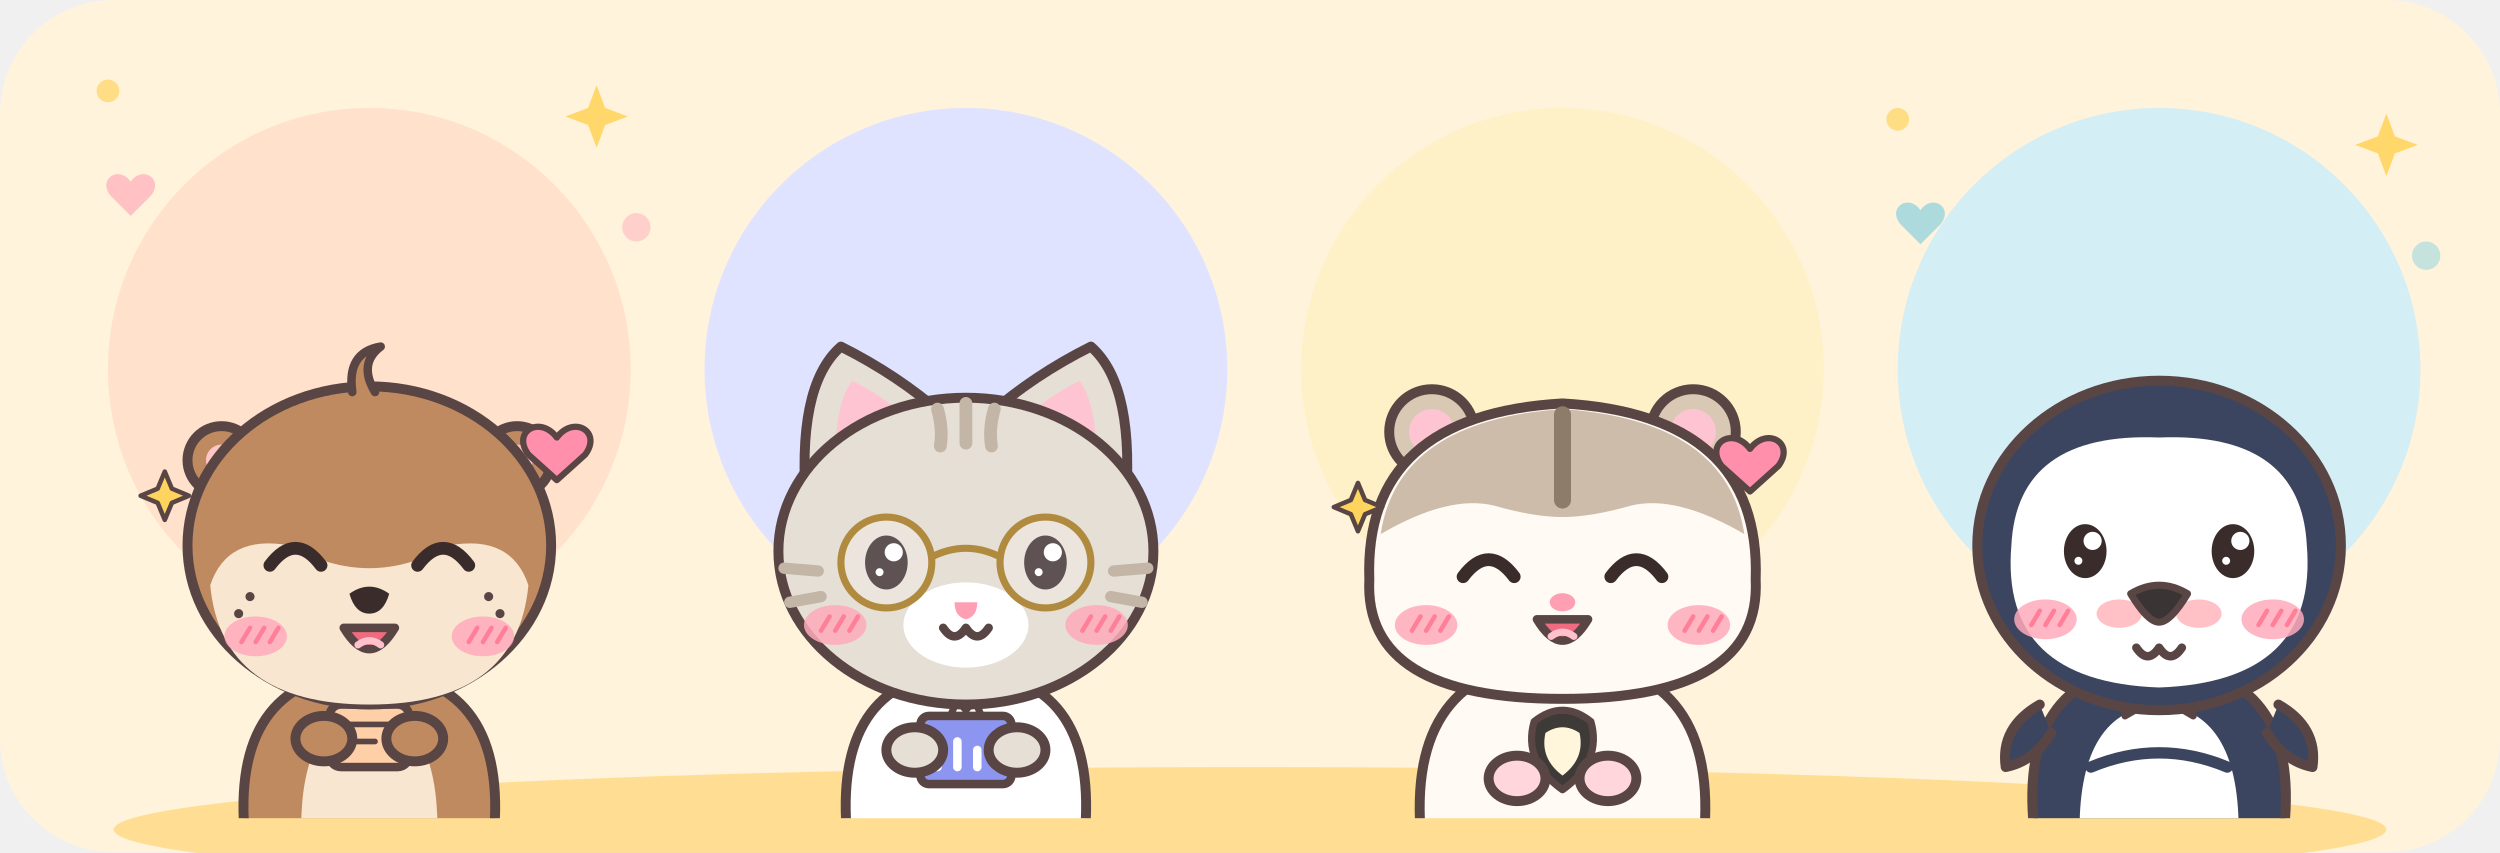
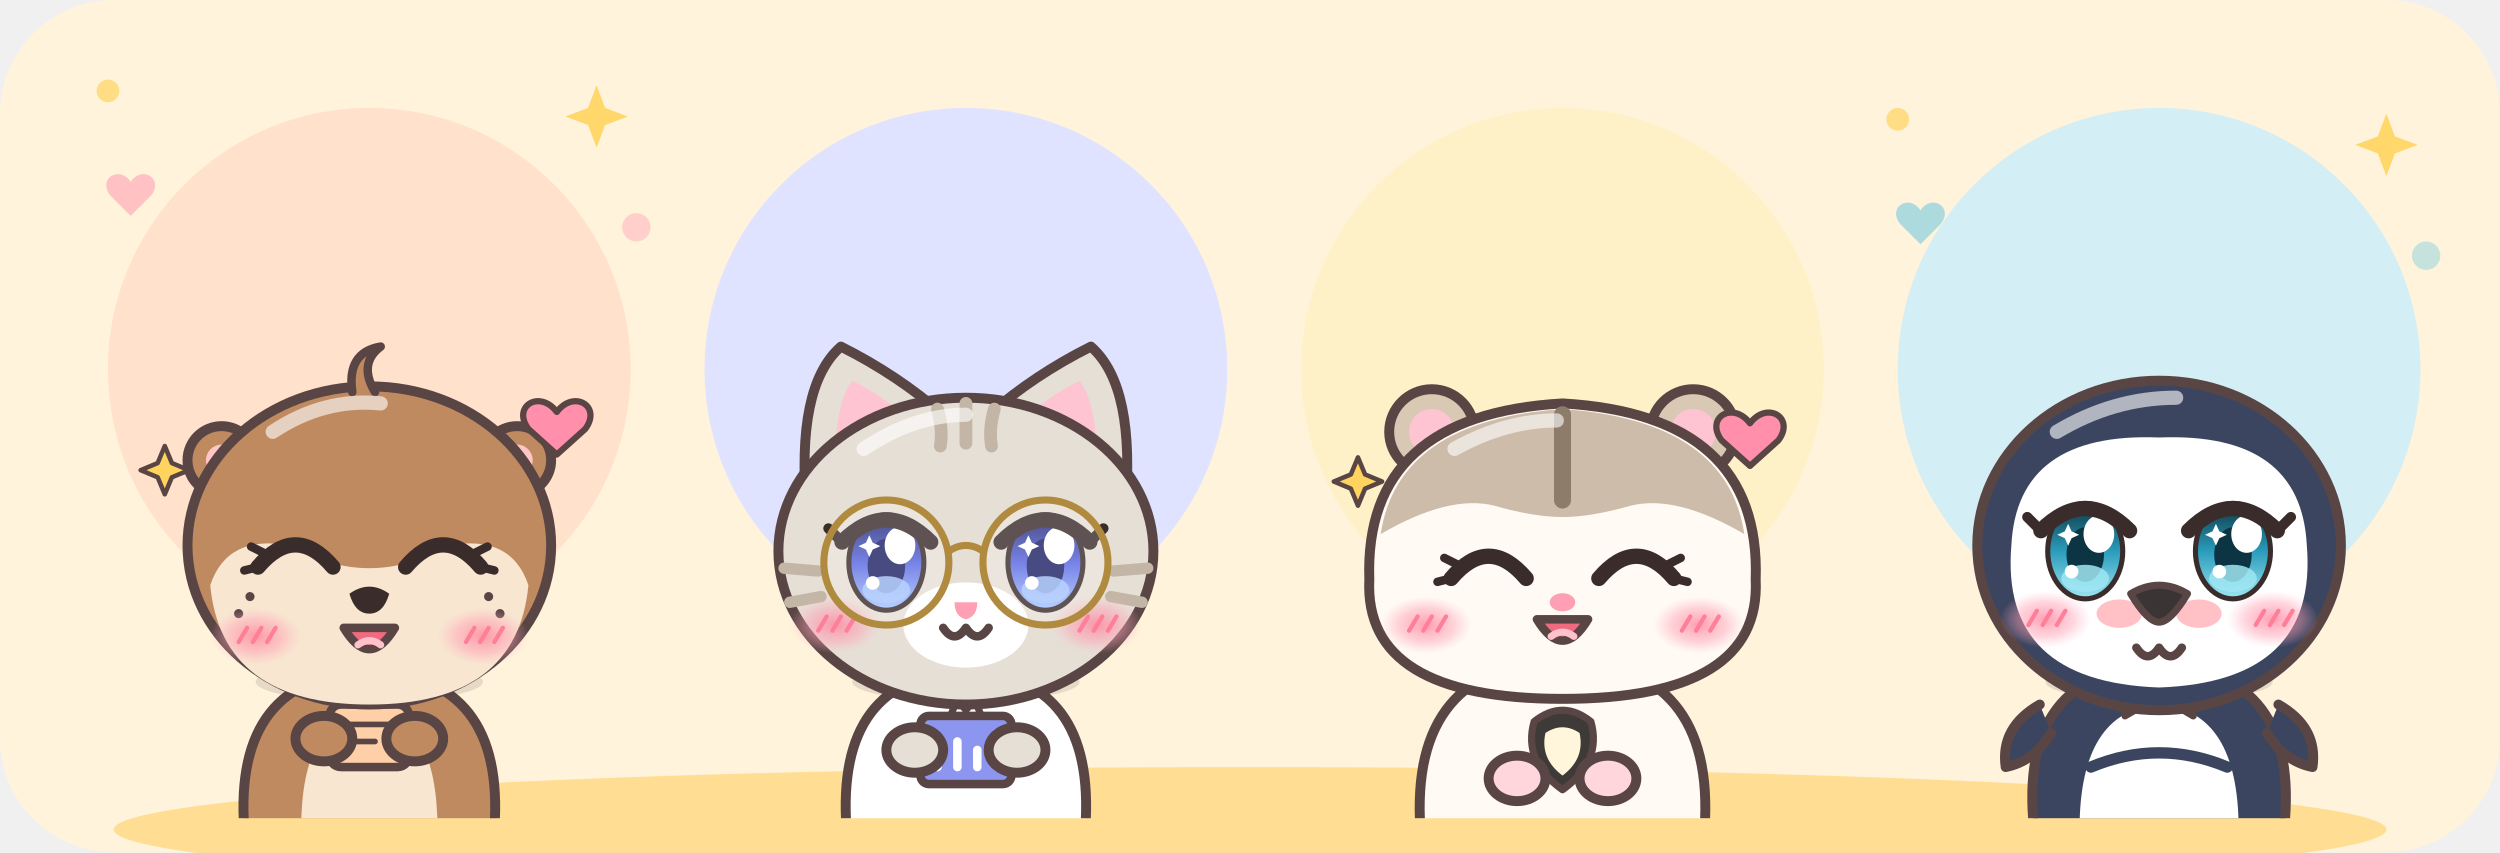
<svg xmlns="http://www.w3.org/2000/svg" viewBox="0 0 880 300" role="img" aria-label="RonToの4匹のキャラクター">
  <rect width="880" height="300" rx="40" fill="#fff3dc" />
  <ellipse cx="440" cy="292" rx="400" ry="22" fill="#ffc94a" opacity="0.5" />
  <g transform="translate(10 0)">
    <path d="M200 30 l3 8 8 3 -8 3 -3 8 -3 -8 -8 -3 8 -3z" fill="#ffd45e" opacity="0.9" />
    <path d="M36 64 c-4 -6 -12 -1 -7 5 l7 7 7 -7 c5 -6 -3 -11 -7 -5z" fill="#ff8fab" opacity="0.5" />
    <circle cx="214" cy="80" r="5" fill="#ff8fab" opacity="0.35" />
    <circle cx="28" cy="32" r="4" fill="#ffd45e" opacity="0.7" />
  </g>
  <g transform="translate(640 10)">
    <path d="M200 30 l3 8 8 3 -8 3 -3 8 -3 -8 -8 -3 8 -3z" fill="#ffd45e" opacity="0.9" />
    <path d="M36 64 c-4 -6 -12 -1 -7 5 l7 7 7 -7 c5 -6 -3 -11 -7 -5z" fill="#5cc3dd" opacity="0.5" />
    <circle cx="214" cy="80" r="5" fill="#5cc3dd" opacity="0.35" />
    <circle cx="28" cy="32" r="4" fill="#ffd45e" opacity="0.7" />
  </g>
  <circle cx="130" cy="130" r="92" fill="#ffe1cc" />
  <svg x="30" y="88" width="200" height="200" viewBox="0 0 200 200" overflow="hidden">
+     <defs>
+       <linearGradient id="otter-iris" x1="0" y1="0" x2="0" y2="1">
+         <stop offset="0" stop-color="#4a2412" />
+         <stop offset="0.5" stop-color="#c0642a" />
+         <stop offset="1" stop-color="#ffc27a" />
+       </linearGradient>
+       <radialGradient id="otter-blush">
+         <stop offset="0" stop-color="#ff7d9a" stop-opacity="0.75" />
+         <stop offset="0.6" stop-color="#ff9fb4" stop-opacity="0.45" />
+         <stop offset="1" stop-color="#ffb3c4" stop-opacity="0" />
+       </radialGradient>
+     </defs>
    <path d="M56 204 Q52 150 100 148 Q148 150 144 204 Z" fill="#c08a60" stroke="#5a4545" stroke-width="3.5" stroke-linejoin="round" stroke-linecap="round" />
    <path d="M76 204 Q76 164 100 162 Q124 164 124 204 Z" fill="#f8e6d0" />
    <rect x="86" y="160" width="28" height="22" rx="4" fill="#ffd0a8" stroke="#5a4545" stroke-width="3" stroke-linejoin="round" stroke-linecap="round" />
    <path d="M92 167 h16 M92 173 h10" stroke="#5a4545" stroke-width="2" stroke-linecap="round" />
    <ellipse cx="84" cy="172" rx="10" ry="8" fill="#c08a60" stroke="#5a4545" stroke-width="3.5" stroke-linejoin="round" stroke-linecap="round" />
    <ellipse cx="116" cy="172" rx="10" ry="8" fill="#c08a60" stroke="#5a4545" stroke-width="3.5" stroke-linejoin="round" stroke-linecap="round" />
+     <ellipse cx="100" cy="152" rx="40" ry="7" fill="#3b2c2c" opacity="0.13" />
    <circle cx="48" cy="74" r="12" fill="#c08a60" stroke="#5a4545" stroke-width="3.5" stroke-linejoin="round" stroke-linecap="round" />
    <circle cx="152" cy="74" r="12" fill="#c08a60" stroke="#5a4545" stroke-width="3.5" stroke-linejoin="round" stroke-linecap="round" />
    <circle cx="48" cy="74" r="5.5" fill="#ffc6c6" />
    <circle cx="152" cy="74" r="5.5" fill="#ffc6c6" />
    <ellipse cx="100" cy="104" rx="64" ry="56" fill="#c08a60" stroke="#5a4545" stroke-width="3.5" stroke-linejoin="round" stroke-linecap="round" />
    <path d="M44 118 Q48 160 100 160 Q152 160 156 118 Q150 100 128 104 Q114 112 100 112 Q86 112 72 104 Q50 100 44 118 Z" fill="#f8e6d0" />
    <path d="M94 50 q-2 -14 10 -16 q-8 6 -2 16" fill="#c08a60" stroke="#5a4545" stroke-width="3" stroke-linejoin="round" stroke-linecap="round" />
    <path d="M93 121 q7 -5 14 0 q-2 7 -7 7 q-5 0 -7 -7z" fill="#3b2c2c" />
    <circle cx="58" cy="122" r="1.6" fill="#5a4545" />
    <circle cx="54" cy="128" r="1.6" fill="#5a4545" />
    <circle cx="142" cy="122" r="1.6" fill="#5a4545" />
    <circle cx="146" cy="128" r="1.6" fill="#5a4545" />
-     <ellipse cx="60" cy="136" rx="11" ry="7" fill="#ffaabb" opacity="0.85" />
-     <path d="M55 138 l3 -5 M60 138 l3 -5 M65 138 l3 -5" stroke="#ff7f99" stroke-width="1.6" stroke-linecap="round" />
-     <ellipse cx="140" cy="136" rx="11" ry="7" fill="#ffaabb" opacity="0.85" />
-     <path d="M135 138 l3 -5 M140 138 l3 -5 M145 138 l3 -5" stroke="#ff7f99" stroke-width="1.6" stroke-linecap="round" />
-     <path d="M65 111 Q74 99 83 111" fill="none" stroke="#3b2c2c" stroke-width="4.5" stroke-linecap="round" stroke-linejoin="round" />
-     <path d="M117 111 Q126 99 135 111" fill="none" stroke="#3b2c2c" stroke-width="4.5" stroke-linecap="round" stroke-linejoin="round" />
+     <path d="M66 64 Q84 52 104 54" fill="none" stroke="#fff" stroke-opacity="0.6" stroke-width="5" stroke-linecap="round" />
+     <ellipse cx="60" cy="136" rx="16" ry="10" fill="url(#otter-blush)" />
+     <path d="M54 138 l3 -5 M59 138 l3 -5 M64 138 l3 -5" stroke="#ff7f99" stroke-width="1.5" stroke-linecap="round" />
+     <ellipse cx="140" cy="136" rx="16" ry="10" fill="url(#otter-blush)" />
+     <path d="M134 138 l3 -5 M139 138 l3 -5 M144 138 l3 -5" stroke="#ff7f99" stroke-width="1.5" stroke-linecap="round" />
+     <g transform="translate(74 108) scale(1.2) translate(-74 -108)">
+       <path d="M63 111 Q74 98 85 111" fill="none" stroke="#3b2c2c" stroke-width="4.5" stroke-linecap="round" stroke-linejoin="round" />
+       <path d="M63 111 l-4 1 M65 107 l-4 -2" fill="none" stroke="#3b2c2c" stroke-width="2.5" stroke-linecap="round" stroke-linejoin="round" />
+     </g>
+     <g transform="translate(126 108) scale(1.2) translate(-126 -108)">
+       <path d="M115 111 Q126 98 137 111" fill="none" stroke="#3b2c2c" stroke-width="4.5" stroke-linecap="round" stroke-linejoin="round" />
+       <path d="M137 111 l4 1 M135 107 l4 -2" fill="none" stroke="#3b2c2c" stroke-width="2.5" stroke-linecap="round" stroke-linejoin="round" />
+     </g>
    <path d="M91 133 Q100 148 109 133 Z" fill="#f06a80" stroke="#5a4545" stroke-width="3" stroke-linecap="round" stroke-linejoin="round" />
    <path d="M96 139 Q100 136 104 139" fill="none" stroke="#ffc2cc" stroke-width="2.5" stroke-linecap="round" />
-     <path d="M166 66 c-6 -8 -16 -2 -10 6 l10 9 10 -9 c6 -8 -4 -14 -10 -6z" fill="#ff8fab" stroke="#5a4545" stroke-width="2.2" stroke-linejoin="round" />
-     <path d="M28 78 l2.5 6 6 2.5 -6 2.5 -2.5 6 -2.5 -6 -6 -2.5 6 -2.5z" fill="#ffd45e" stroke="#5a4545" stroke-width="1.6" stroke-linejoin="round" />
+     <path d="M166 57 c-6 -8 -16 -2 -10 6 l10 9 10 -9 c6 -8 -4 -14 -10 -6z" fill="#ff8fab" stroke="#5a4545" stroke-width="2.2" stroke-linejoin="round" />
+     <path d="M28 69 l2.5 6 6 2.5 -6 2.5 -2.5 6 -2.5 -6 -6 -2.5 6 -2.5z" fill="#ffd45e" stroke="#5a4545" stroke-width="1.6" stroke-linejoin="round" />
  </svg>
  <circle cx="340" cy="130" r="92" fill="#dfe3ff" />
  <svg x="240" y="88" width="200" height="200" viewBox="0 0 200 200" overflow="hidden">
+     <defs>
+       <linearGradient id="munchkin-iris" x1="0" y1="0" x2="0" y2="1">
+         <stop offset="0" stop-color="#1e2366" />
+         <stop offset="0.5" stop-color="#5866e0" />
+         <stop offset="1" stop-color="#a9c8ff" />
+       </linearGradient>
+       <radialGradient id="munchkin-blush">
+         <stop offset="0" stop-color="#ff7d9a" stop-opacity="0.75" />
+         <stop offset="0.6" stop-color="#ff9fb4" stop-opacity="0.45" />
+         <stop offset="1" stop-color="#ffb3c4" stop-opacity="0" />
+       </radialGradient>
+     </defs>
    <path d="M58 204 Q54 150 100 148 Q146 150 142 204 Z" fill="#fff" stroke="#5a4545" stroke-width="3.5" stroke-linejoin="round" stroke-linecap="round" />
    <path d="M100 150 L90 176 M100 150 L110 176" stroke="#5a4545" stroke-width="2.5" stroke-linecap="round" />
    <path d="M92 152 L100 162 L108 152 Z" fill="#8c96f0" stroke="#5a4545" stroke-width="2.5" stroke-linejoin="round" stroke-linecap="round" />
    <rect x="84" y="164" width="32" height="24" rx="3" fill="#8c96f0" stroke="#5a4545" stroke-width="3" stroke-linejoin="round" stroke-linecap="round" />
    <path d="M90 182 v-5 M97 182 v-9 M104 182 v-6 M111 182 v-12" stroke="#fff" stroke-width="3" stroke-linecap="round" />
    <ellipse cx="82" cy="176" rx="10" ry="8" fill="#e6dfd6" stroke="#5a4545" stroke-width="3.5" stroke-linejoin="round" stroke-linecap="round" />
    <ellipse cx="118" cy="176" rx="10" ry="8" fill="#e6dfd6" stroke="#5a4545" stroke-width="3.5" stroke-linejoin="round" stroke-linecap="round" />
+     <ellipse cx="100" cy="152" rx="40" ry="7" fill="#3b2c2c" opacity="0.13" />
    <path d="M44 92 Q40 48 56 34 Q76 44 92 58 Z" fill="#e6dfd6" stroke="#5a4545" stroke-width="3.5" stroke-linejoin="round" stroke-linecap="round" />
    <path d="M156 92 Q160 48 144 34 Q124 44 108 58 Z" fill="#e6dfd6" stroke="#5a4545" stroke-width="3.5" stroke-linejoin="round" stroke-linecap="round" />
    <path d="M54 74 Q54 54 60 46 Q72 52 80 60 Z M146 74 Q146 54 140 46 Q128 52 120 60 Z" fill="#ffc4d2" />
    <ellipse cx="100" cy="106" rx="66" ry="54" fill="#e6dfd6" stroke="#5a4545" stroke-width="3.5" stroke-linejoin="round" stroke-linecap="round" />
    <path d="M90 56 q2 7 1 13 M100 54 v14 M110 56 q-2 7 -1 13" stroke="#c4b6a6" stroke-width="4.5" stroke-linecap="round" fill="none" />
    <path d="M36 112 l12 1 M38 124 l11 -2 M164 112 l-12 1 M162 124 l-11 -2" stroke="#c4b6a6" stroke-width="4" stroke-linecap="round" />
    <ellipse cx="100" cy="132" rx="22" ry="15" fill="#fff" />
    <path d="M96 124 h8 q0 5 -4 6 q-4 -1 -4 -6z" fill="#ff9fb4" />
-     <ellipse cx="54" cy="132" rx="11" ry="7" fill="#ffaabb" opacity="0.85" />
-     <path d="M49 134 l3 -5 M54 134 l3 -5 M59 134 l3 -5" stroke="#ff7f99" stroke-width="1.6" stroke-linecap="round" />
-     <ellipse cx="146" cy="132" rx="11" ry="7" fill="#ffaabb" opacity="0.85" />
-     <path d="M141 134 l3 -5 M146 134 l3 -5 M151 134 l3 -5" stroke="#ff7f99" stroke-width="1.6" stroke-linecap="round" />
-     <ellipse cx="72" cy="110" rx="7.5" ry="9.5" fill="#3b2c2c" />
-     <circle cx="74.6" cy="106.4" r="3.2" fill="#fff" />
-     <circle cx="69.6" cy="113.4" r="1.4" fill="#fff" />
-     <ellipse cx="128" cy="110" rx="7.5" ry="9.5" fill="#3b2c2c" />
-     <circle cx="130.6" cy="106.4" r="3.2" fill="#fff" />
-     <circle cx="125.6" cy="113.4" r="1.4" fill="#fff" />
+     <path d="M64 70 Q82 58 100 58" fill="none" stroke="#fff" stroke-opacity="0.6" stroke-width="5" stroke-linecap="round" />
+     <ellipse cx="54" cy="132" rx="16" ry="10" fill="url(#munchkin-blush)" />
+     <path d="M48 134 l3 -5 M53 134 l3 -5 M58 134 l3 -5" stroke="#ff7f99" stroke-width="1.5" stroke-linecap="round" />
+     <ellipse cx="146" cy="132" rx="16" ry="10" fill="url(#munchkin-blush)" />
+     <path d="M140 134 l3 -5 M145 134 l3 -5 M150 134 l3 -5" stroke="#ff7f99" stroke-width="1.5" stroke-linecap="round" />
+     <g transform="translate(72 110) scale(1.2) translate(-72 -110)">
+       <ellipse cx="72" cy="110" rx="11" ry="14" fill="url(#munchkin-iris)" stroke="#3b2c2c" stroke-width="1.5" />
+       <ellipse cx="72" cy="111" rx="5.5" ry="8" fill="#1e2366" />
+       <ellipse cx="72" cy="118" rx="7" ry="4" fill="#a9c8ff" opacity="0.85" />
+       <ellipse cx="76" cy="105" rx="4.5" ry="5.5" fill="#fff" />
+       <circle cx="68" cy="116" r="2" fill="#fff" />
+       <path d="M67 102 l1 2.2 2.2 1 -2.2 1 -1 2.2 -1 -2.2 -2.2 -1 2.2 -1z" fill="#fff" />
+       <path d="M59 104 Q72 91 85 104" fill="none" stroke="#3b2c2c" stroke-width="4.5" stroke-linecap="round" stroke-linejoin="round" />
+       <path d="M59 104 l-4 -4" fill="none" stroke="#3b2c2c" stroke-width="3" stroke-linecap="round" stroke-linejoin="round" />
+     </g>
+     <g transform="translate(128 110) scale(1.2) translate(-128 -110)">
+       <ellipse cx="128" cy="110" rx="11" ry="14" fill="url(#munchkin-iris)" stroke="#3b2c2c" stroke-width="1.5" />
+       <ellipse cx="128" cy="111" rx="5.5" ry="8" fill="#1e2366" />
+       <ellipse cx="128" cy="118" rx="7" ry="4" fill="#a9c8ff" opacity="0.85" />
+       <ellipse cx="132" cy="105" rx="4.5" ry="5.5" fill="#fff" />
+       <circle cx="124" cy="116" r="2" fill="#fff" />
+       <path d="M123 102 l1 2.2 2.2 1 -2.2 1 -1 2.2 -1 -2.2 -2.2 -1 2.2 -1z" fill="#fff" />
+       <path d="M115 104 Q128 91 141 104" fill="none" stroke="#3b2c2c" stroke-width="4.5" stroke-linecap="round" stroke-linejoin="round" />
+       <path d="M141 104 l4 -4" fill="none" stroke="#3b2c2c" stroke-width="3" stroke-linecap="round" stroke-linejoin="round" />
+     </g>
    <path d="M92 133 Q96 139 100 133 Q104 139 108 133" fill="none" stroke="#5a4545" stroke-width="3" stroke-linecap="round" stroke-linejoin="round" />
-     <circle cx="72" cy="110" r="16" fill="#fff" fill-opacity="0.18" stroke="#b08a3e" stroke-width="2.5" />
-     <circle cx="128" cy="110" r="16" fill="#fff" fill-opacity="0.18" stroke="#b08a3e" stroke-width="2.5" />
-     <path d="M88 108 Q100 102 112 108" fill="none" stroke="#b08a3e" stroke-width="2.5" stroke-linecap="round" />
+     <circle cx="72" cy="110" r="22" fill="#fff" fill-opacity="0.18" stroke="#b08a3e" stroke-width="2.5" />
+     <circle cx="128" cy="110" r="22" fill="#fff" fill-opacity="0.18" stroke="#b08a3e" stroke-width="2.5" />
+     <path d="M94 106 Q100 102 106 106" fill="none" stroke="#b08a3e" stroke-width="2.5" stroke-linecap="round" />
  </svg>
  <circle cx="550" cy="130" r="92" fill="#fff1c7" />
  <svg x="450" y="88" width="200" height="200" viewBox="0 0 200 200" overflow="hidden">
+     <defs>
+       <linearGradient id="hamster-iris" x1="0" y1="0" x2="0" y2="1">
+         <stop offset="0" stop-color="#4a1e2a" />
+         <stop offset="0.5" stop-color="#b8506a" />
+         <stop offset="1" stop-color="#ffb0c0" />
+       </linearGradient>
+       <radialGradient id="hamster-blush">
+         <stop offset="0" stop-color="#ff7d9a" stop-opacity="0.75" />
+         <stop offset="0.6" stop-color="#ff9fb4" stop-opacity="0.45" />
+         <stop offset="1" stop-color="#ffb3c4" stop-opacity="0" />
+       </radialGradient>
+     </defs>
    <path d="M50 204 Q46 146 100 144 Q154 146 150 204 Z" fill="#fffaf3" stroke="#5a4545" stroke-width="3.5" stroke-linejoin="round" stroke-linecap="round" />
    <g transform="translate(0 16)">
      <path d="M90 150 q10 -8 20 0 q4 14 -10 24 q-14 -10 -10 -24z" fill="#3d3a38" stroke="#5a4545" stroke-width="2.5" stroke-linejoin="round" stroke-linecap="round" />
      <path d="M94 154 q6 -4 12 0 q2 9 -6 15 q-8 -6 -6 -15z" fill="#fff6dc" />
    </g>
    <ellipse cx="84" cy="186" rx="10" ry="8" fill="#ffd6dc" stroke="#5a4545" stroke-width="3.5" stroke-linejoin="round" stroke-linecap="round" />
    <ellipse cx="116" cy="186" rx="10" ry="8" fill="#ffd6dc" stroke="#5a4545" stroke-width="3.5" stroke-linejoin="round" stroke-linecap="round" />
+     <ellipse cx="100" cy="152" rx="40" ry="7" fill="#3b2c2c" opacity="0.13" />
    <circle cx="54" cy="64" r="15" fill="#d9c8b4" stroke="#5a4545" stroke-width="3.5" stroke-linejoin="round" stroke-linecap="round" />
    <circle cx="146" cy="64" r="15" fill="#d9c8b4" stroke="#5a4545" stroke-width="3.5" stroke-linejoin="round" stroke-linecap="round" />
    <circle cx="54" cy="64" r="8" fill="#ffc4d2" />
    <circle cx="146" cy="64" r="8" fill="#ffc4d2" />
    <path d="M32 116 Q30 58 100 54 Q170 58 168 116 Q170 158 100 158 Q30 158 32 116 Z" fill="#fffaf3" stroke="#5a4545" stroke-width="3.5" stroke-linejoin="round" stroke-linecap="round" />
    <path d="M36 100 Q42 60 100 56 Q158 60 164 100 Q140 86 124 90 Q110 94 100 94 Q90 94 76 90 Q60 86 36 100 Z" fill="#cdbcaa" />
    <path d="M100 58 V88" stroke="#8e7c6a" stroke-width="6" stroke-linecap="round" />
    <ellipse cx="100" cy="124" rx="4.5" ry="3.2" fill="#ff9fb4" />
-     <ellipse cx="52" cy="132" rx="11" ry="7" fill="#ffaabb" opacity="0.85" />
-     <path d="M47 134 l3 -5 M52 134 l3 -5 M57 134 l3 -5" stroke="#ff7f99" stroke-width="1.6" stroke-linecap="round" />
-     <ellipse cx="148" cy="132" rx="11" ry="7" fill="#ffaabb" opacity="0.85" />
-     <path d="M143 134 l3 -5 M148 134 l3 -5 M153 134 l3 -5" stroke="#ff7f99" stroke-width="1.6" stroke-linecap="round" />
-     <path d="M65 115 Q74 103 83 115" fill="none" stroke="#3b2c2c" stroke-width="4.5" stroke-linecap="round" stroke-linejoin="round" />
-     <path d="M117 115 Q126 103 135 115" fill="none" stroke="#3b2c2c" stroke-width="4.5" stroke-linecap="round" stroke-linejoin="round" />
+     <path d="M62 70 Q80 60 98 60" fill="none" stroke="#fff" stroke-opacity="0.6" stroke-width="5" stroke-linecap="round" />
+     <ellipse cx="52" cy="132" rx="16" ry="10" fill="url(#hamster-blush)" />
+     <path d="M46 134 l3 -5 M51 134 l3 -5 M56 134 l3 -5" stroke="#ff7f99" stroke-width="1.5" stroke-linecap="round" />
+     <ellipse cx="148" cy="132" rx="16" ry="10" fill="url(#hamster-blush)" />
+     <path d="M142 134 l3 -5 M147 134 l3 -5 M152 134 l3 -5" stroke="#ff7f99" stroke-width="1.5" stroke-linecap="round" />
+     <g transform="translate(74 112) scale(1.2) translate(-74 -112)">
+       <path d="M63 115 Q74 102 85 115" fill="none" stroke="#3b2c2c" stroke-width="4.5" stroke-linecap="round" stroke-linejoin="round" />
+       <path d="M63 115 l-4 1 M65 111 l-4 -2" fill="none" stroke="#3b2c2c" stroke-width="2.5" stroke-linecap="round" stroke-linejoin="round" />
+     </g>
+     <g transform="translate(126 112) scale(1.2) translate(-126 -112)">
+       <path d="M115 115 Q126 102 137 115" fill="none" stroke="#3b2c2c" stroke-width="4.5" stroke-linecap="round" stroke-linejoin="round" />
+       <path d="M137 115 l4 1 M135 111 l4 -2" fill="none" stroke="#3b2c2c" stroke-width="2.5" stroke-linecap="round" stroke-linejoin="round" />
+     </g>
    <path d="M91 130 Q100 145 109 130 Z" fill="#f06a80" stroke="#5a4545" stroke-width="3" stroke-linecap="round" stroke-linejoin="round" />
    <path d="M96 136 Q100 133 104 136" fill="none" stroke="#ffc2cc" stroke-width="2.5" stroke-linecap="round" />
-     <path d="M166 70 c-6 -8 -16 -2 -10 6 l10 9 10 -9 c6 -8 -4 -14 -10 -6z" fill="#ff8fab" stroke="#5a4545" stroke-width="2.2" stroke-linejoin="round" />
-     <path d="M28 82 l2.5 6 6 2.5 -6 2.5 -2.5 6 -2.5 -6 -6 -2.5 6 -2.5z" fill="#ffd45e" stroke="#5a4545" stroke-width="1.6" stroke-linejoin="round" />
+     <path d="M166 61 c-6 -8 -16 -2 -10 6 l10 9 10 -9 c6 -8 -4 -14 -10 -6z" fill="#ff8fab" stroke="#5a4545" stroke-width="2.2" stroke-linejoin="round" />
+     <path d="M28 73 l2.5 6 6 2.5 -6 2.5 -2.5 6 -2.5 -6 -6 -2.5 6 -2.5z" fill="#ffd45e" stroke="#5a4545" stroke-width="1.6" stroke-linejoin="round" />
  </svg>
  <circle cx="760" cy="130" r="92" fill="#d4eef5" />
  <svg x="660" y="88" width="200" height="200" viewBox="0 0 200 200" overflow="hidden">
+     <defs>
+       <linearGradient id="penguin-iris" x1="0" y1="0" x2="0" y2="1">
+         <stop offset="0" stop-color="#0d3442" />
+         <stop offset="0.5" stop-color="#2a9cbb" />
+         <stop offset="1" stop-color="#9fe6f2" />
+       </linearGradient>
+       <radialGradient id="penguin-blush">
+         <stop offset="0" stop-color="#ff7d9a" stop-opacity="0.75" />
+         <stop offset="0.6" stop-color="#ff9fb4" stop-opacity="0.45" />
+         <stop offset="1" stop-color="#ffb3c4" stop-opacity="0" />
+       </radialGradient>
+     </defs>
    <path d="M56 204 Q50 148 100 146 Q150 148 144 204 Z" fill="#3c4560" stroke="#5a4545" stroke-width="3.5" stroke-linejoin="round" stroke-linecap="round" />
    <path d="M72 204 Q72 162 100 160 Q128 162 128 204 Z" fill="#fff" />
    <path d="M76 182 Q100 172 124 182" fill="none" stroke="#3c4560" stroke-width="4" stroke-linecap="round" />
    <path d="M88 150 L100 157 L88 164 Z M112 150 L100 157 L112 164 Z" fill="#5cc3dd" stroke="#5a4545" stroke-width="2.5" stroke-linejoin="round" stroke-linecap="round" />
    <circle cx="100" cy="157" r="3.5" fill="#5cc3dd" stroke="#5a4545" stroke-width="2.5" stroke-linejoin="round" stroke-linecap="round" />
    <path d="M58 160 q-14 8 -12 22 q10 -2 16 -12" fill="#3c4560" stroke="#5a4545" stroke-width="3.5" stroke-linejoin="round" stroke-linecap="round" />
    <path d="M142 160 q14 8 12 22 q-10 -2 -16 -12" fill="#3c4560" stroke="#5a4545" stroke-width="3.5" stroke-linejoin="round" stroke-linecap="round" />
+     <ellipse cx="100" cy="152" rx="40" ry="7" fill="#3b2c2c" opacity="0.13" />
    <ellipse cx="100" cy="104" rx="64" ry="58" fill="#3c4560" stroke="#5a4545" stroke-width="3.5" stroke-linejoin="round" stroke-linecap="round" />
    <path d="M48 104 Q50 64 100 66 Q150 64 152 104 Q156 152 100 154 Q44 152 48 104 Z" fill="#fff" />
    <ellipse cx="86" cy="128" rx="8" ry="5" fill="#ffc0c6" />
    <ellipse cx="114" cy="128" rx="8" ry="5" fill="#ffc0c6" />
    <path d="M90 121 Q100 115 110 121 Q104 131 100 131 Q96 131 90 121 Z" fill="#3b3434" stroke="#5a4545" stroke-width="2.5" stroke-linejoin="round" stroke-linecap="round" />
-     <ellipse cx="60" cy="130" rx="11" ry="7" fill="#ffaabb" opacity="0.85" />
-     <path d="M55 132 l3 -5 M60 132 l3 -5 M65 132 l3 -5" stroke="#ff7f99" stroke-width="1.6" stroke-linecap="round" />
-     <ellipse cx="140" cy="130" rx="11" ry="7" fill="#ffaabb" opacity="0.85" />
-     <path d="M135 132 l3 -5 M140 132 l3 -5 M145 132 l3 -5" stroke="#ff7f99" stroke-width="1.6" stroke-linecap="round" />
-     <ellipse cx="74" cy="106" rx="7.5" ry="9.5" fill="#3b2c2c" />
-     <circle cx="76.6" cy="102.4" r="3.2" fill="#fff" />
-     <circle cx="71.6" cy="109.4" r="1.4" fill="#fff" />
-     <ellipse cx="126" cy="106" rx="7.5" ry="9.5" fill="#3b2c2c" />
-     <circle cx="128.6" cy="102.4" r="3.2" fill="#fff" />
-     <circle cx="123.6" cy="109.4" r="1.4" fill="#fff" />
+     <path d="M64 64 Q84 52 106 52" fill="none" stroke="#fff" stroke-opacity="0.6" stroke-width="5" stroke-linecap="round" />
+     <ellipse cx="60" cy="130" rx="16" ry="10" fill="url(#penguin-blush)" />
+     <path d="M54 132 l3 -5 M59 132 l3 -5 M64 132 l3 -5" stroke="#ff7f99" stroke-width="1.5" stroke-linecap="round" />
+     <ellipse cx="140" cy="130" rx="16" ry="10" fill="url(#penguin-blush)" />
+     <path d="M134 132 l3 -5 M139 132 l3 -5 M144 132 l3 -5" stroke="#ff7f99" stroke-width="1.5" stroke-linecap="round" />
+     <g transform="translate(74 106) scale(1.2) translate(-74 -106)">
+       <ellipse cx="74" cy="106" rx="11" ry="14" fill="url(#penguin-iris)" stroke="#3b2c2c" stroke-width="1.5" />
+       <ellipse cx="74" cy="107" rx="5.5" ry="8" fill="#0d3442" />
+       <ellipse cx="74" cy="114" rx="7" ry="4" fill="#9fe6f2" opacity="0.85" />
+       <ellipse cx="78" cy="101" rx="4.5" ry="5.5" fill="#fff" />
+       <circle cx="70" cy="112" r="2" fill="#fff" />
+       <path d="M69 98 l1 2.2 2.2 1 -2.2 1 -1 2.2 -1 -2.2 -2.2 -1 2.2 -1z" fill="#fff" />
+       <path d="M61 100 Q74 87 87 100" fill="none" stroke="#3b2c2c" stroke-width="4.5" stroke-linecap="round" stroke-linejoin="round" />
+       <path d="M61 100 l-4 -4" fill="none" stroke="#3b2c2c" stroke-width="3" stroke-linecap="round" stroke-linejoin="round" />
+     </g>
+     <g transform="translate(126 106) scale(1.2) translate(-126 -106)">
+       <ellipse cx="126" cy="106" rx="11" ry="14" fill="url(#penguin-iris)" stroke="#3b2c2c" stroke-width="1.5" />
+       <ellipse cx="126" cy="107" rx="5.5" ry="8" fill="#0d3442" />
+       <ellipse cx="126" cy="114" rx="7" ry="4" fill="#9fe6f2" opacity="0.85" />
+       <ellipse cx="130" cy="101" rx="4.5" ry="5.5" fill="#fff" />
+       <circle cx="122" cy="112" r="2" fill="#fff" />
+       <path d="M121 98 l1 2.2 2.2 1 -2.2 1 -1 2.2 -1 -2.2 -2.2 -1 2.2 -1z" fill="#fff" />
+       <path d="M113 100 Q126 87 139 100" fill="none" stroke="#3b2c2c" stroke-width="4.5" stroke-linecap="round" stroke-linejoin="round" />
+       <path d="M139 100 l4 -4" fill="none" stroke="#3b2c2c" stroke-width="3" stroke-linecap="round" stroke-linejoin="round" />
+     </g>
    <path d="M92 140 Q96 146 100 140 Q104 146 108 140" fill="none" stroke="#5a4545" stroke-width="3" stroke-linecap="round" stroke-linejoin="round" />
  </svg>
</svg>
